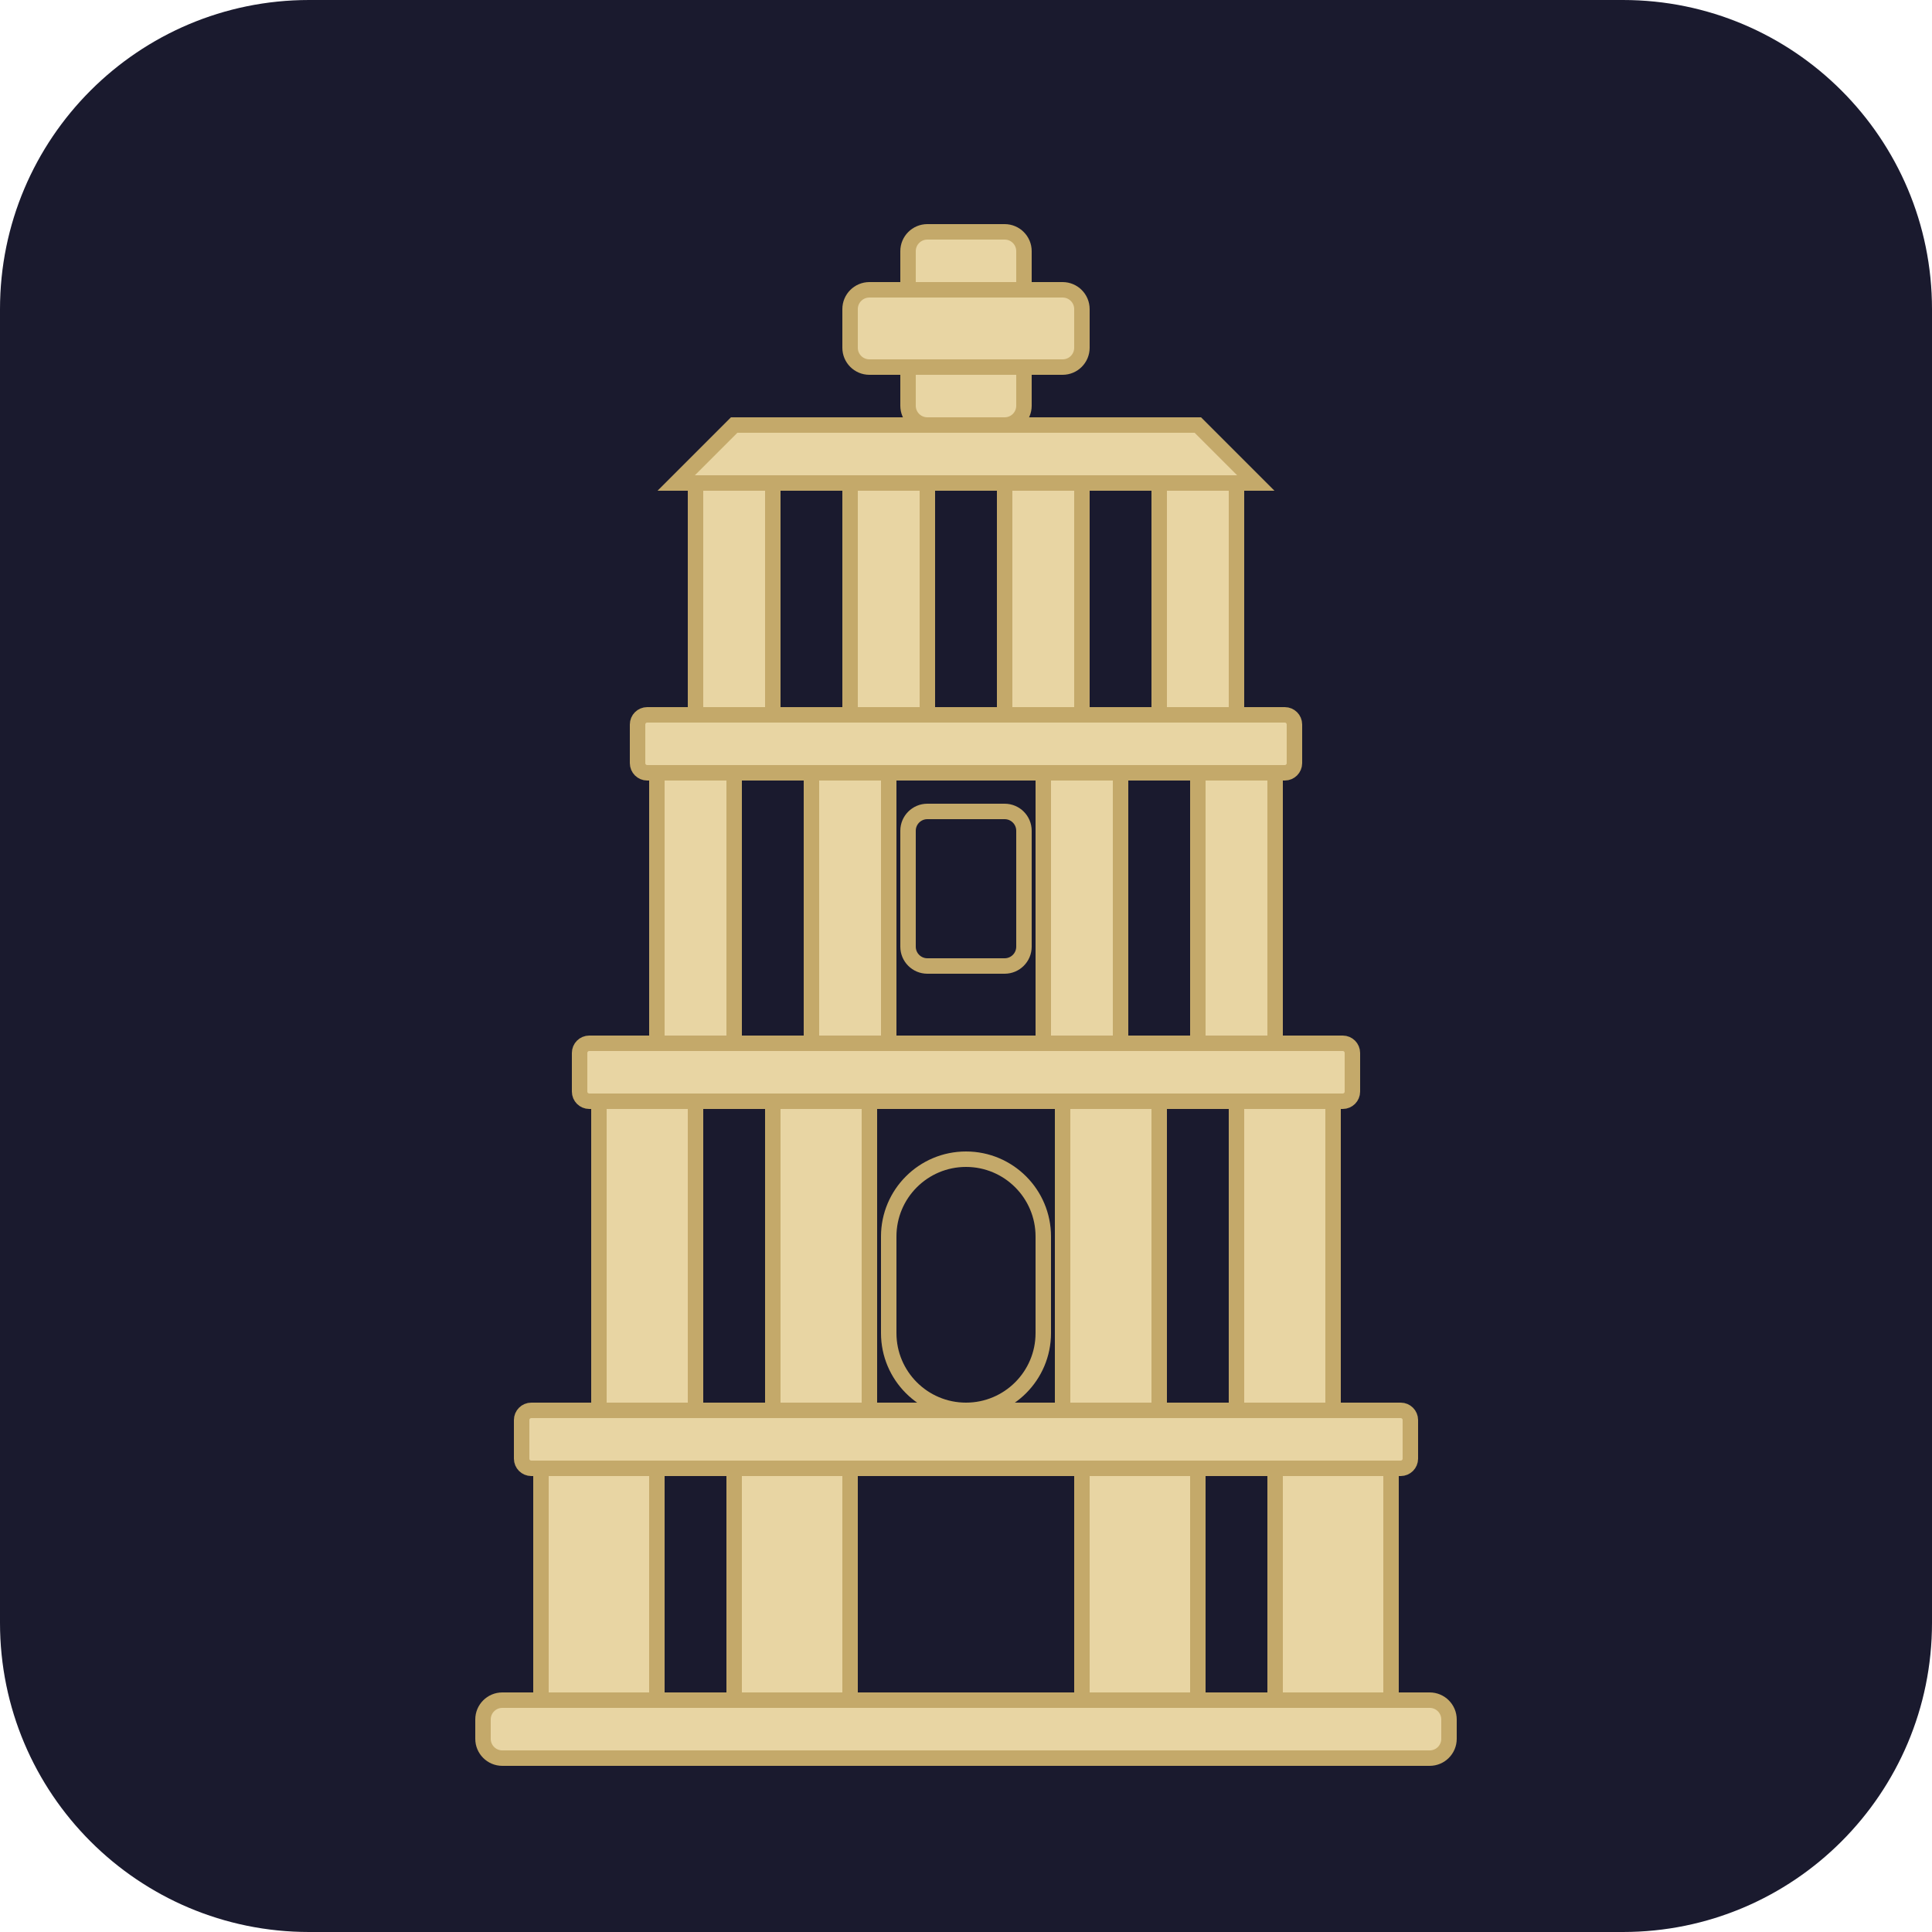
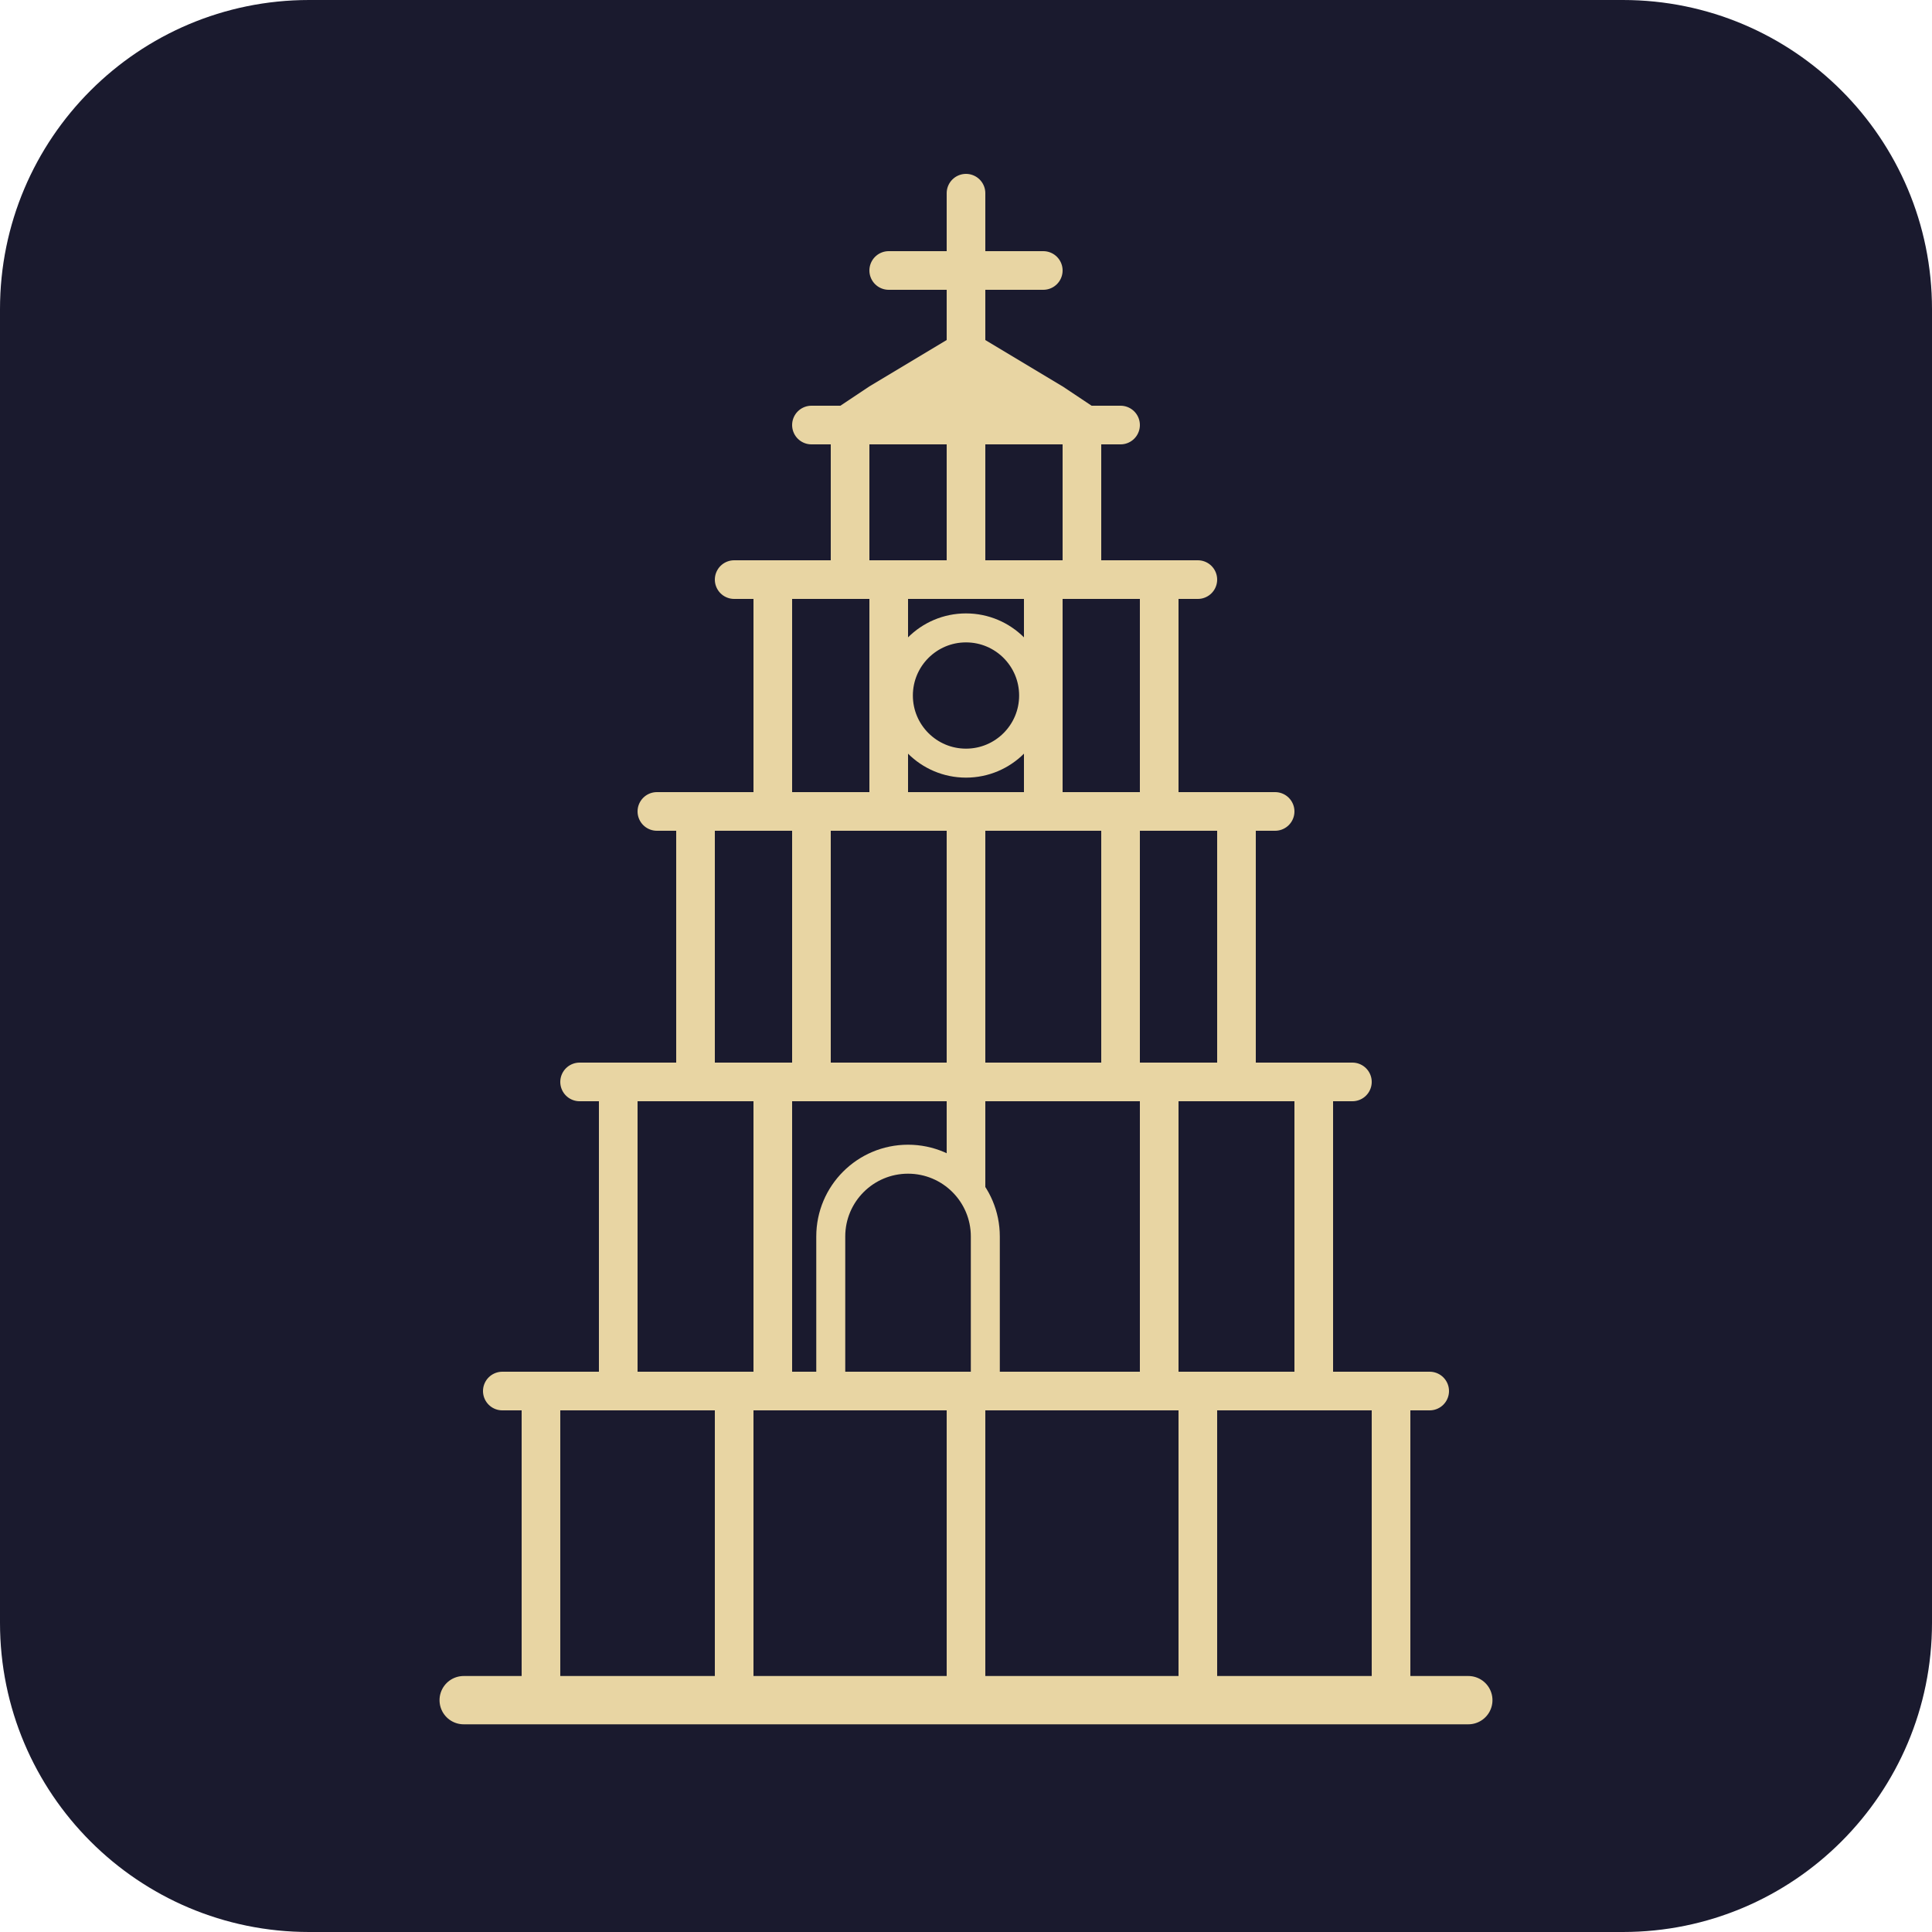
<svg xmlns="http://www.w3.org/2000/svg" viewBox="0 0 100 100">
  <rect width="100" height="100" rx="16" fill="#1a1a2e" />
-   <g fill="#e8d5a3" stroke="#c4a96a" stroke-width="0.8">
-     <rect x="47" y="12" width="6" height="10" rx="1" />
-     <rect x="44" y="15" width="12" height="4" rx="1" />
-     <polygon points="35,25 65,25 62,22 38,22" />
-     <rect x="36" y="25" width="4" height="12" />
-     <rect x="44" y="25" width="4" height="12" />
-     <rect x="52" y="25" width="4" height="12" />
-     <rect x="60" y="25" width="4" height="12" />
-     <rect x="33" y="37" width="34" height="3" rx="0.5" />
-     <rect x="34" y="40" width="4" height="14" />
-     <rect x="42" y="40" width="4" height="14" />
-     <rect x="54" y="40" width="4" height="14" />
-     <rect x="62" y="40" width="4" height="14" />
-     <rect x="47" y="42" width="6" height="8" rx="1" fill="#1a1a2e" stroke="#c4a96a" />
-     <rect x="30" y="54" width="40" height="3" rx="0.5" />
-     <rect x="31" y="57" width="5" height="16" />
-     <rect x="40" y="57" width="5" height="16" />
-     <rect x="55" y="57" width="5" height="16" />
-     <rect x="64" y="57" width="5" height="16" />
-     <rect x="46" y="60" width="8" height="13" rx="4" fill="#1a1a2e" stroke="#c4a96a" />
-     <rect x="27" y="73" width="46" height="3" rx="0.5" />
-     <rect x="28" y="76" width="6" height="12" />
-     <rect x="38" y="76" width="6" height="12" />
-     <rect x="56" y="76" width="6" height="12" />
-     <rect x="66" y="76" width="6" height="12" />
-     <rect x="25" y="88" width="50" height="3" rx="1" />
+   <g fill="none" stroke="#e8d5a3" stroke-width="2" stroke-linecap="round">
+     <line x1="50" y1="10" x2="50" y2="20" />
+     <line x1="46" y1="14" x2="54" y2="14" />
+     <polygon points="42,22 58,22 55,20 50,17 45,20" fill="#e8d5a3" stroke="none" />
+     <line x1="42" y1="22" x2="58" y2="22" />
+     <line x1="44" y1="22" x2="44" y2="30" />
+     <line x1="50" y1="22" x2="50" y2="30" />
+     <line x1="56" y1="22" x2="56" y2="30" />
+     <line x1="38" y1="30" x2="62" y2="30" />
+     <line x1="40" y1="30" x2="40" y2="42" />
+     <line x1="46" y1="30" x2="46" y2="42" />
+     <line x1="54" y1="30" x2="54" y2="42" />
+     <line x1="60" y1="30" x2="60" y2="42" />
+     <circle cx="50" cy="36" r="3.5" fill="#1a1a2e" stroke="#e8d5a3" stroke-width="1.5" />
+     <line x1="34" y1="42" x2="66" y2="42" />
+     <line x1="36" y1="42" x2="36" y2="56" />
+     <line x1="42" y1="42" x2="42" y2="56" />
+     <line x1="50" y1="42" x2="50" y2="56" />
+     <line x1="58" y1="42" x2="58" y2="56" />
+     <line x1="64" y1="42" x2="64" y2="56" />
+     <line x1="30" y1="56" x2="70" y2="56" />
+     <line x1="32" y1="56" x2="32" y2="72" />
+     <line x1="40" y1="56" x2="40" y2="72" />
+     <line x1="50" y1="56" x2="50" y2="72" />
+     <line x1="60" y1="56" x2="60" y2="72" />
+     <line x1="68" y1="56" x2="68" y2="72" />
+     <path d="M43,72 L43,64 A4,4 0 0 1 51,64 L51,72" fill="#1a1a2e" stroke="#e8d5a3" stroke-width="1.5" />
+     <line x1="26" y1="72" x2="74" y2="72" />
+     <line x1="28" y1="72" x2="28" y2="88" />
+     <line x1="38" y1="72" x2="38" y2="88" />
+     <line x1="50" y1="72" x2="50" y2="88" />
+     <line x1="62" y1="72" x2="62" y2="88" />
+     <line x1="72" y1="72" x2="72" y2="88" />
+     <line x1="24" y1="88" x2="76" y2="88" stroke-width="2.5" />
  </g>
</svg>
